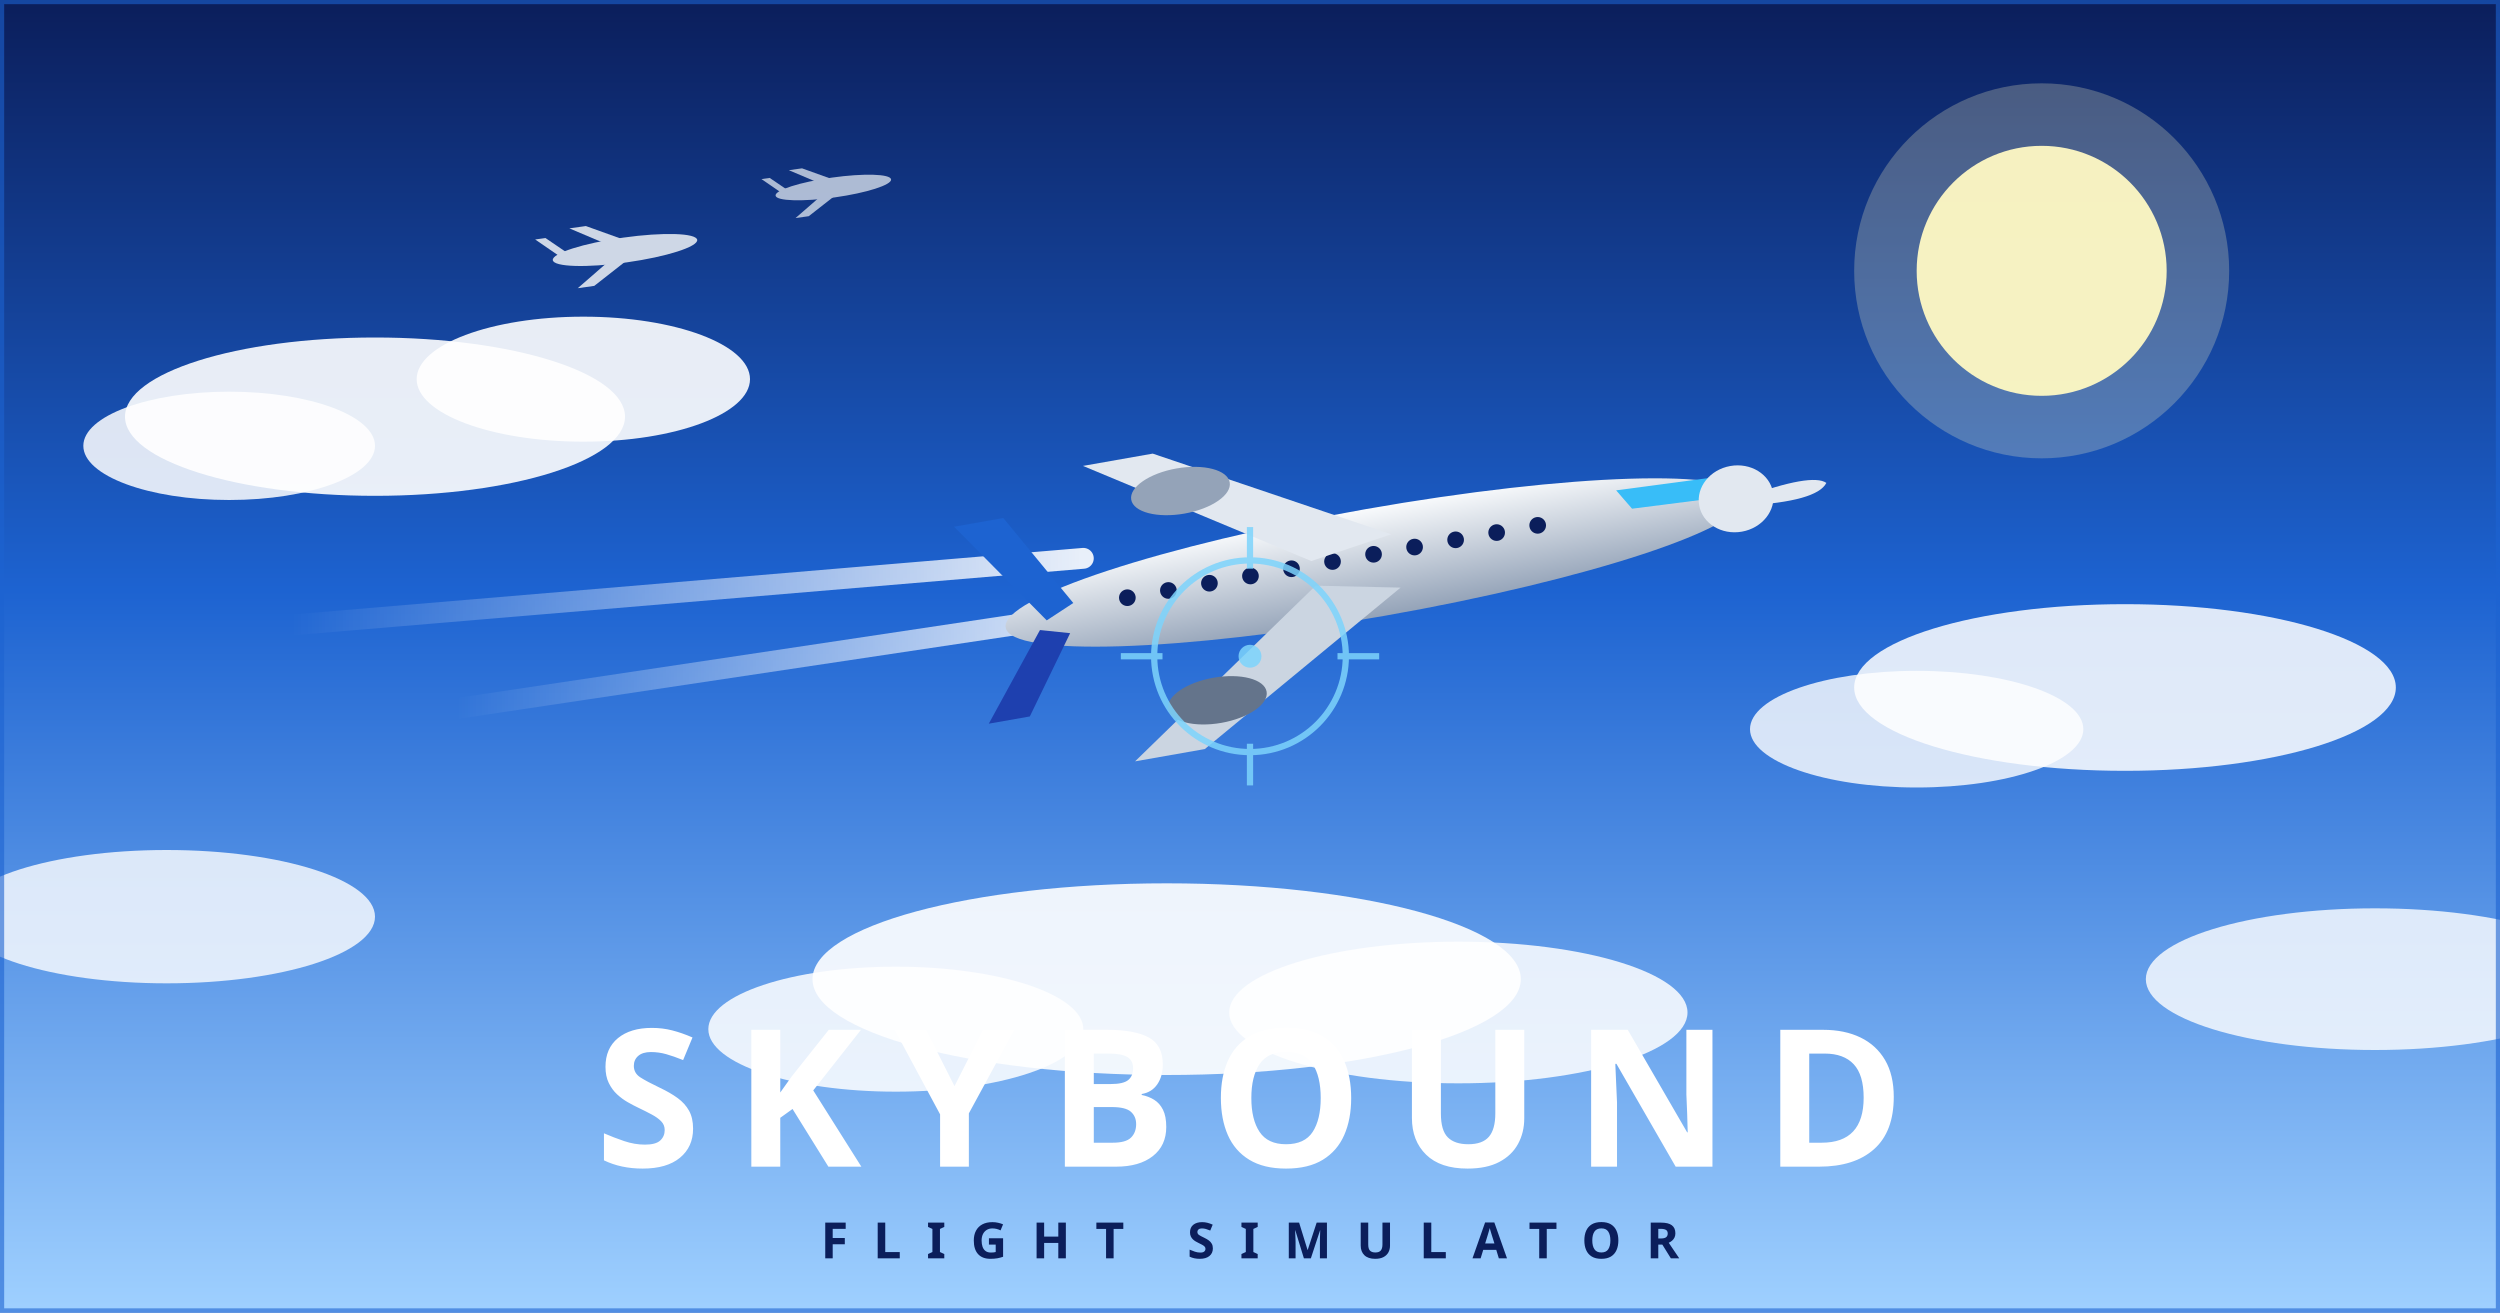
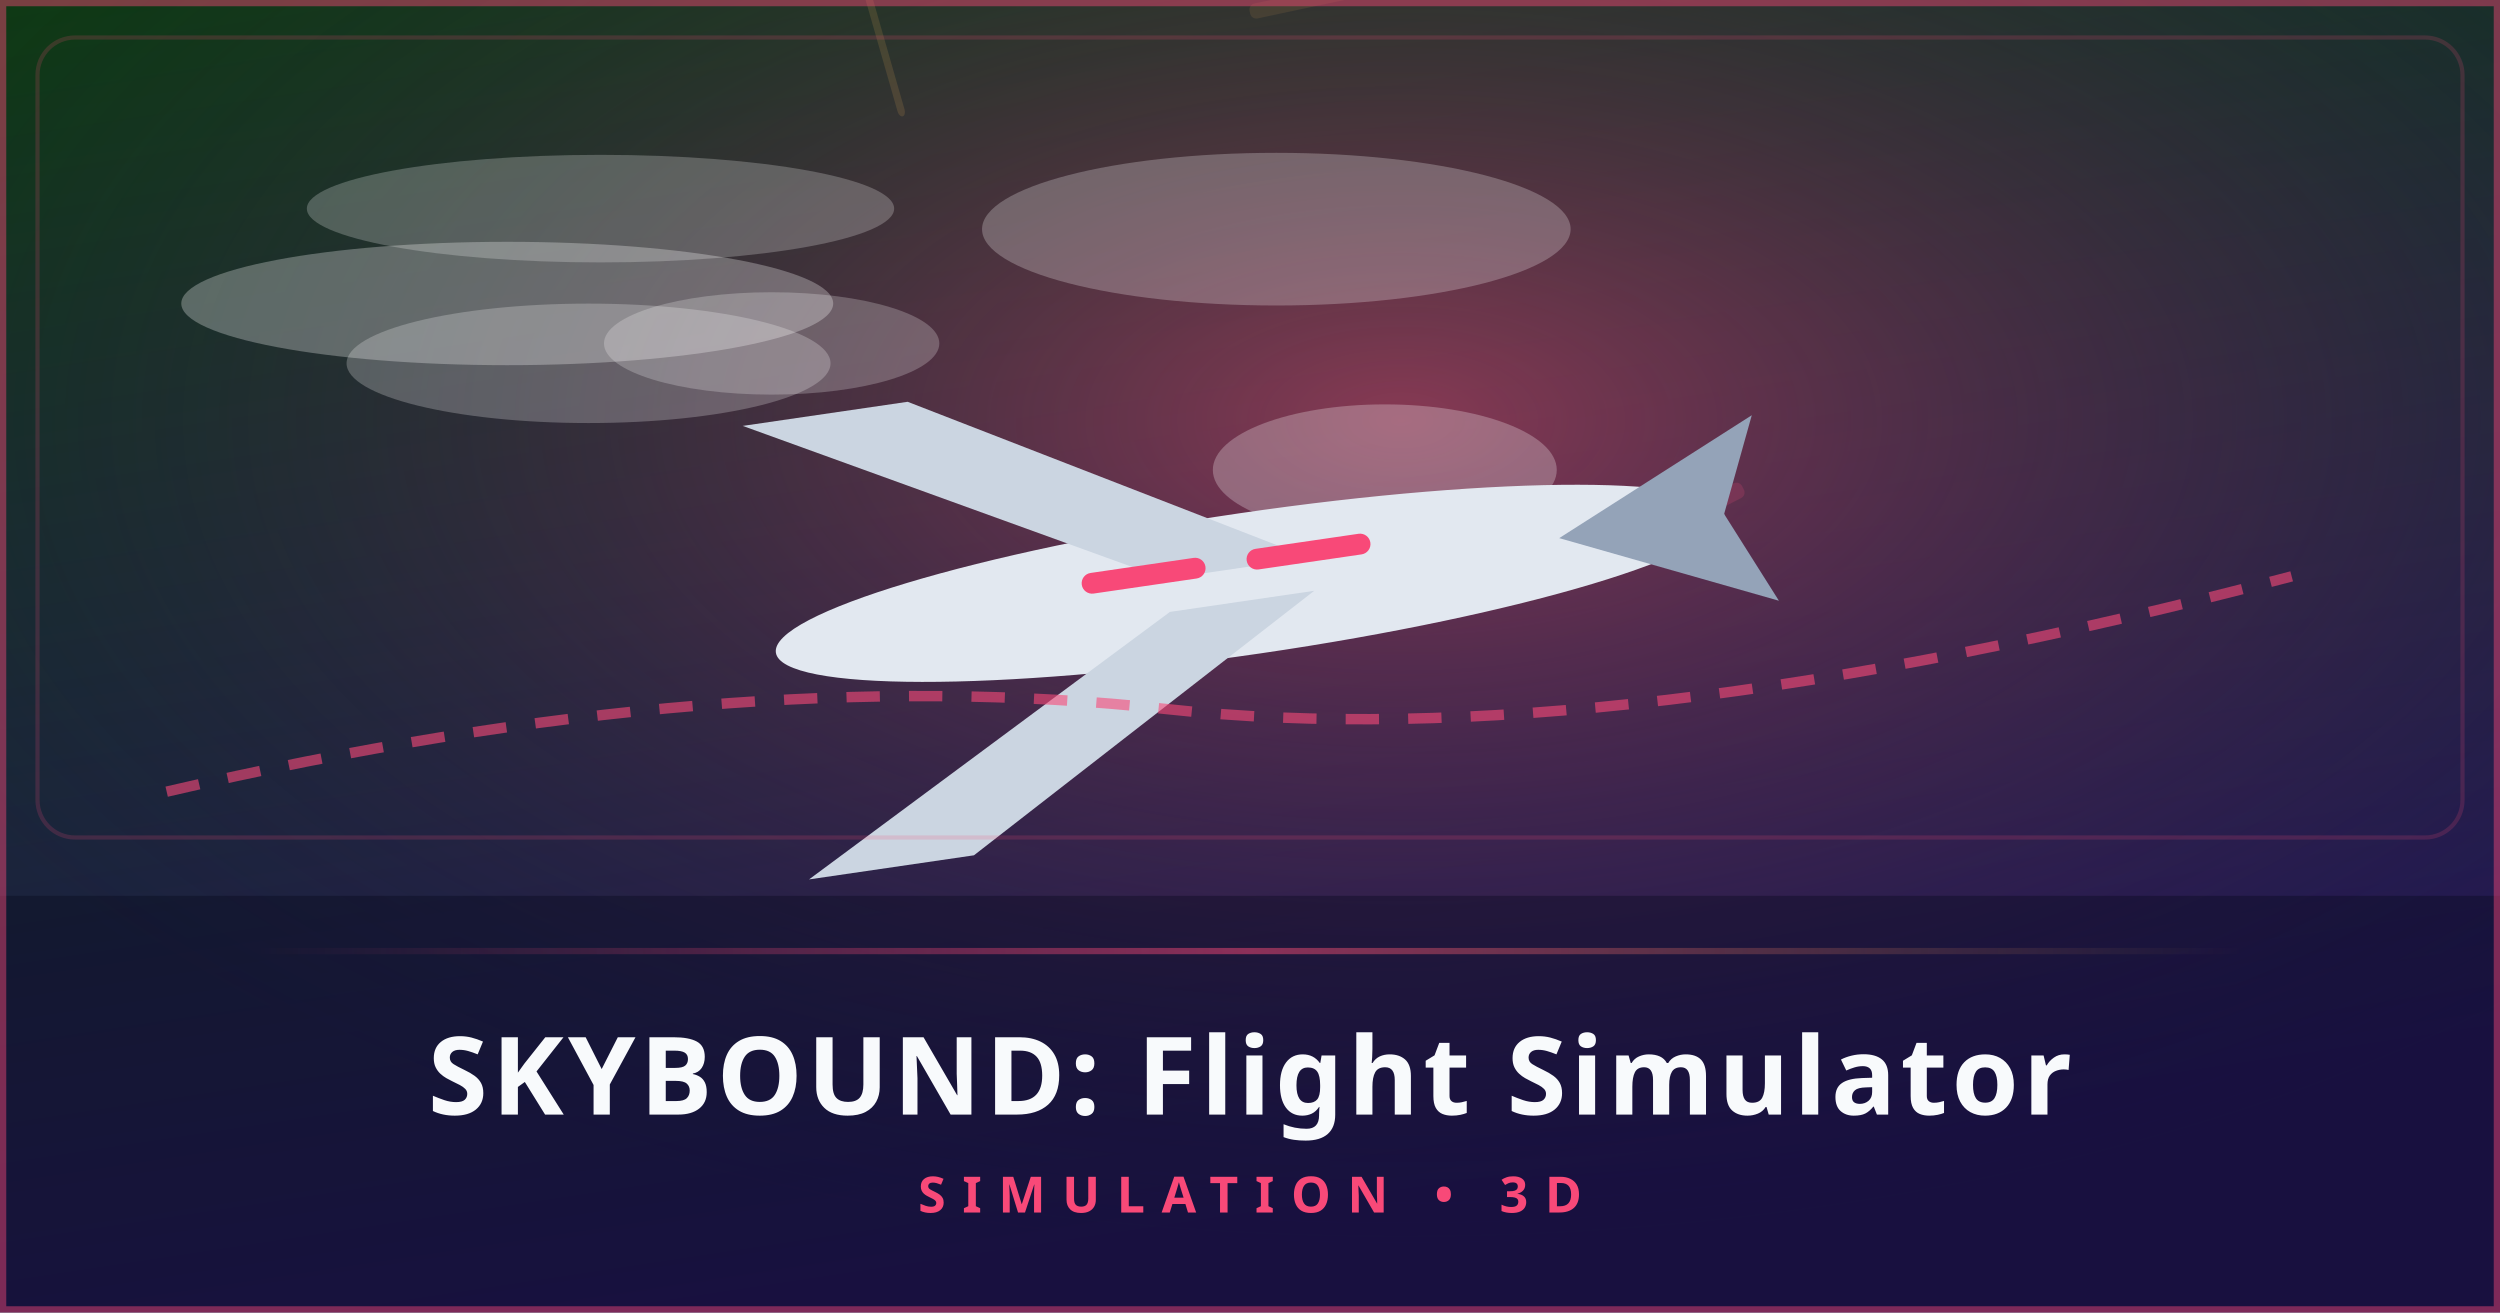
<svg xmlns="http://www.w3.org/2000/svg" viewBox="0 0 1200 630" width="1200" height="630" role="img" aria-label="SKYBOUND: Flight Simulator">
  <defs>
-     <linearGradient id="high" x1="0" y1="0" x2="0" y2="1">
-       <stop offset="0%" stop-color="#0b1e5b" />
-       <stop offset="45%" stop-color="#1d63d1" />
-       <stop offset="100%" stop-color="#9fd0ff" />
+     <linearGradient id="bg" x1="0" y1="0" x2="0.29" y2="1">
+       <stop offset="0%" stop-color="hsla(128, 62%, 14%, 1)" />
+       <stop offset="100%" stop-color="hsla(252, 58%, 21%, 1)" />
    </linearGradient>
-     <linearGradient id="wing" x1="0" y1="0" x2="0" y2="1">
-       <stop offset="0%" stop-color="#f8fafc" />
-       <stop offset="100%" stop-color="#94a3b8" />
-     </linearGradient>
-     <linearGradient id="contrail" x1="1" y1="0" x2="0" y2="0">
-       <stop offset="0%" stop-color="#ffffff" stop-opacity="0.9" />
-       <stop offset="100%" stop-color="#ffffff" stop-opacity="0" />
+     <radialGradient id="glow" cx="56%" cy="32%" r="65%">
+       <stop offset="0%" stop-color="hsla(344, 93%, 63%, 1)" stop-opacity="0.5" />
+       <stop offset="100%" stop-color="hsla(252, 58%, 21%, 1)" stop-opacity="0" />
+     </radialGradient>
+     <linearGradient id="bar" x1="0" y1="0" x2="1" y2="0">
+       <stop offset="0%" stop-color="hsla(344, 93%, 63%, 1)" stop-opacity="0.0" />
+       <stop offset="50%" stop-color="hsla(344, 93%, 63%, 1)" stop-opacity="0.5" />
+       <stop offset="100%" stop-color="hsla(35, 76%, 62%, 1)" stop-opacity="0.0" />
    </linearGradient>
  </defs>
-   <rect width="1200" height="630" fill="url(#high)" />
-   <circle cx="980" cy="130" r="60" fill="#fef9c3" opacity="0.95" />
-   <circle cx="980" cy="130" r="90" fill="#fef9c3" opacity="0.25" />
-   <g fill="#ffffff">
-     <ellipse cx="180" cy="200" rx="120" ry="38" opacity="0.9" />
-     <ellipse cx="280" cy="182" rx="80" ry="30" opacity="0.9" />
-     <ellipse cx="110" cy="214" rx="70" ry="26" opacity="0.85" />
-     <ellipse cx="1020" cy="330" rx="130" ry="40" opacity="0.85" />
-     <ellipse cx="920" cy="350" rx="80" ry="28" opacity="0.8" />
-     <ellipse cx="560" cy="470" rx="170" ry="46" opacity="0.9" />
-     <ellipse cx="700" cy="486" rx="110" ry="34" opacity="0.85" />
-     <ellipse cx="430" cy="494" rx="90" ry="30" opacity="0.85" />
-     <ellipse cx="80" cy="440" rx="100" ry="32" opacity="0.8" />
-     <ellipse cx="1140" cy="470" rx="110" ry="34" opacity="0.8" />
+   <rect width="1200" height="630" fill="url(#bg)" />
+   <rect width="1200" height="630" fill="url(#glow)" />
+   <rect x="418" y="406" width="139.633" height="7.341" rx="3" fill="hsla(35, 76%, 62%, 1)" opacity="0.109" transform="rotate(168 600 210)" />
+   <rect x="1096" y="60" width="41.222" height="3.285" rx="3" fill="hsla(344, 93%, 63%, 1)" opacity="0.097" transform="rotate(343 600 210)" />
+   <rect x="213" y="326" width="192.855" height="3.471" rx="3" fill="hsla(35, 76%, 62%, 1)" opacity="0.153" transform="rotate(74 600 210)" />
+   <rect x="725" y="335" width="74.863" height="7.935" rx="3" fill="hsla(344, 93%, 63%, 1)" opacity="0.174" transform="rotate(333 600 210)" />
+   <rect x="1172" y="178" width="98.551" height="2.857" rx="3" fill="hsla(35, 76%, 62%, 1)" opacity="0.085" transform="rotate(290 600 210)" />
+   <rect x="926" y="40" width="102.843" height="4.299" rx="3" fill="hsla(344, 93%, 63%, 1)" opacity="0.177" transform="rotate(328 600 210)" />
+   <ellipse cx="612.641" cy="109.997" rx="141.261" ry="36.64" fill="#fff" opacity="0.245" />
+   <ellipse cx="664.703" cy="225.577" rx="82.542" ry="31.476" fill="#fff" opacity="0.259" />
+   <ellipse cx="370.394" cy="164.846" rx="80.483" ry="24.569" fill="#fff" opacity="0.23" />
+   <ellipse cx="243.476" cy="145.676" rx="156.457" ry="29.608" fill="#fff" opacity="0.285" />
+   <ellipse cx="288.24" cy="100.14" rx="140.954" ry="25.815" fill="#fff" opacity="0.228" />
+   <ellipse cx="282.503" cy="174.398" rx="116.151" ry="28.662" fill="#fff" opacity="0.235" />
+   <g transform="translate(600,280) rotate(-8.318725)">
+     <ellipse cx="0" cy="0" rx="230" ry="34" fill="#e2e8f0" />
+     <path d="M-40 -8 L-230 -110 L-150 -110 L30 -8 Z" fill="#cbd5e1" />
+     <path d="M-40 8 L-230 110 L-150 110 L30 8 Z" fill="#cbd5e1" />
+     <path d="M150 0 L250 -45 L230 0 L250 45 Z" fill="#94a3b8" />
+     <rect x="-80" y="-16" width="60" height="10" rx="5" fill="hsla(344, 93%, 63%, 1)" />
+     <rect x="0" y="-16" width="60" height="10" rx="5" fill="hsla(344, 93%, 63%, 1)" />
  </g>
-   <g stroke="url(#contrail)" stroke-width="10" stroke-linecap="round">
-     <line x1="520" y1="268" x2="140" y2="300" />
-     <line x1="540" y1="292" x2="220" y2="340" />
-   </g>
-   <g transform="translate(660 270) rotate(-10)">
-     <ellipse cx="0" cy="0" rx="180" ry="26" fill="url(#wing)" />
-     <path d="M180 0 Q214 -6 220 0 Q214 8 180 4 Z" fill="#e2e8f0" />
-     <g fill="#0b1e5b">
-       <circle cx="-120" cy="-4" r="4" />
-       <circle cx="-100" cy="-4" r="4" />
-       <circle cx="-80" cy="-4" r="4" />
-       <circle cx="-60" cy="-4" r="4" />
-       <circle cx="-40" cy="-4" r="4" />
-       <circle cx="-20" cy="-4" r="4" />
-       <circle cx="0" cy="-4" r="4" />
-       <circle cx="20" cy="-4" r="4" />
-       <circle cx="40" cy="-4" r="4" />
-       <circle cx="60" cy="-4" r="4" />
-       <circle cx="80" cy="-4" r="4" />
-     </g>
-     <path d="M120 -14 L168 -12 L168 -2 L126 -4 Z" fill="#38bdf8" />
-     <polygon points="-30,6 -130,74 -96,74 10,14" fill="#cbd5e1" />
-     <polygon points="-30,-6 -130,-70 -96,-70 10,-12" fill="#e2e8f0" />
-     <ellipse cx="-86" cy="52" rx="24" ry="11" fill="#64748b" />
-     <ellipse cx="-86" cy="-50" rx="24" ry="11" fill="#94a3b8" />
-     <polygon points="-160,0 -196,-52 -172,-52 -146,-6" fill="#1d63d1" />
-     <polygon points="-164,4 -196,44 -176,44 -150,8" fill="#1e40af" />
-     <ellipse cx="176" cy="0" rx="18" ry="16" fill="#e2e8f0" />
-   </g>
-   <g fill="#e2e8f0" opacity="0.9" transform="translate(300 120) rotate(-8) scale(0.5)">
-     <ellipse cx="0" cy="0" rx="70" ry="12" />
-     <polygon points="-10,4 -50,30 -34,30 4,8" />
-     <polygon points="-10,-4 -50,-28 -34,-28 4,-8" />
-     <polygon points="-60,0 -84,-22 -74,-22 -52,-2" />
-   </g>
-   <g fill="#e2e8f0" opacity="0.75" transform="translate(400 90) rotate(-8) scale(0.4)">
-     <ellipse cx="0" cy="0" rx="70" ry="12" />
-     <polygon points="-10,4 -50,30 -34,30 4,8" />
-     <polygon points="-10,-4 -50,-28 -34,-28 4,-8" />
-     <polygon points="-60,0 -84,-22 -74,-22 -52,-2" />
-   </g>
-   <g stroke="#7dd3fc" stroke-width="3" fill="none" opacity="0.85">
-     <circle cx="600" cy="315" r="46" />
-     <line x1="600" y1="253" x2="600" y2="273" />
-     <line x1="600" y1="357" x2="600" y2="377" />
-     <line x1="538" y1="315" x2="558" y2="315" />
-     <line x1="642" y1="315" x2="662" y2="315" />
-     <circle cx="600" cy="315" r="4" fill="#7dd3fc" />
-   </g>
-   <text x="600" y="560" text-anchor="middle" font-family="Verdana, Geneva, sans-serif" font-size="92" font-weight="bold" letter-spacing="16" fill="#ffffff">SKYBOUND</text>
-   <text x="600" y="604" text-anchor="middle" font-family="Verdana, Geneva, sans-serif" font-size="24" font-weight="bold" letter-spacing="12" fill="#0b1e5b">FLIGHT SIMULATOR</text>
-   <rect x="0.5" y="0.5" width="1199" height="629" fill="none" stroke="#1d63d1" stroke-opacity="0.6" stroke-width="3" />
+   <path d="M80 380 Q 350 317.211 560 340.352 T 1100 276.648" stroke="hsla(344, 93%, 63%, 1)" stroke-width="5" fill="none" stroke-dasharray="16 14" opacity="0.6" />
+   <rect x="18" y="18" width="1164" height="384" rx="18" fill="none" stroke="hsla(344, 93%, 63%, 1)" stroke-opacity="0.18" stroke-width="2" />
+   <rect x="0" y="430" width="1200" height="200" fill="#020617" opacity="0.35" />
+   <rect x="120" y="455" width="960" height="3" rx="2" fill="url(#bar)" />
+   <text x="600" y="535" text-anchor="middle" font-family="Verdana, Geneva, sans-serif" font-size="52" font-weight="800" letter-spacing="2" fill="#f8fafc">SKYBOUND: Flight Simulator</text>
+   <text x="600" y="582" text-anchor="middle" font-family="Verdana, Geneva, sans-serif" font-size="24" font-weight="700" letter-spacing="8" fill="hsla(344, 93%, 63%, 1)">SIMULATION • 3D</text>
+   <rect x="1.5" y="1.5" width="1197" height="627" fill="none" stroke="hsla(344, 93%, 63%, 1)" stroke-opacity="0.45" stroke-width="3" />
</svg>
